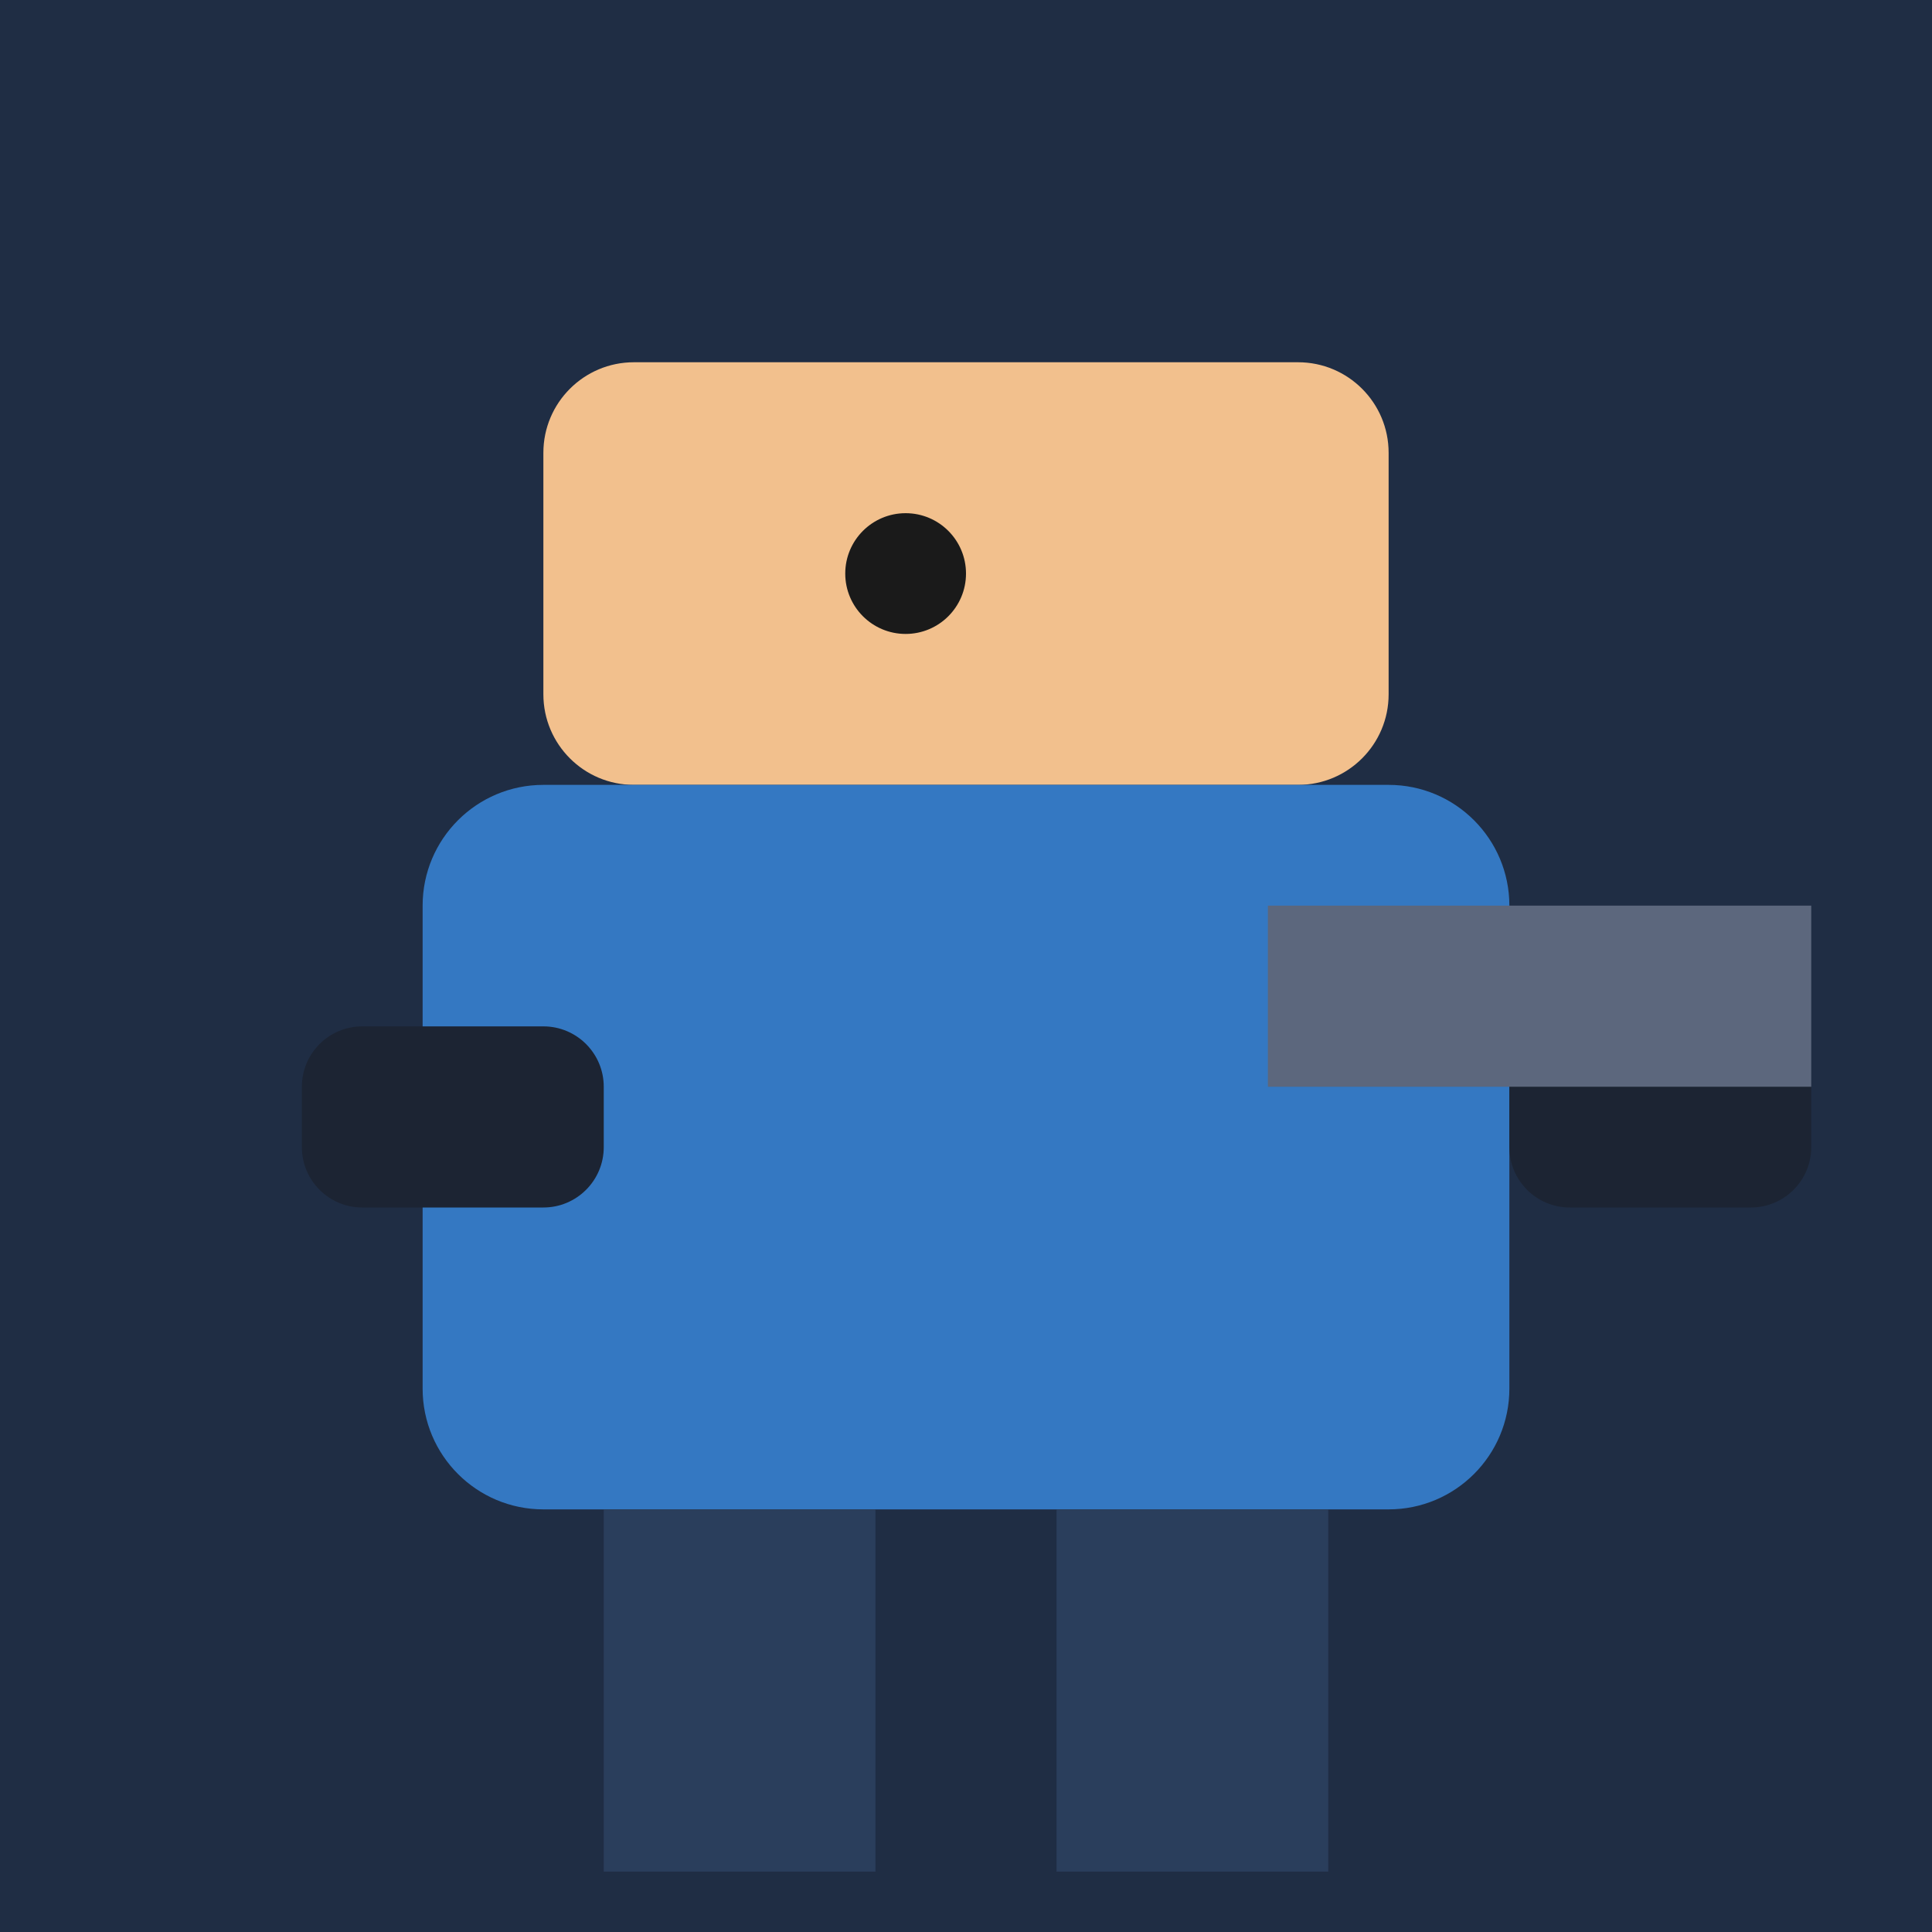
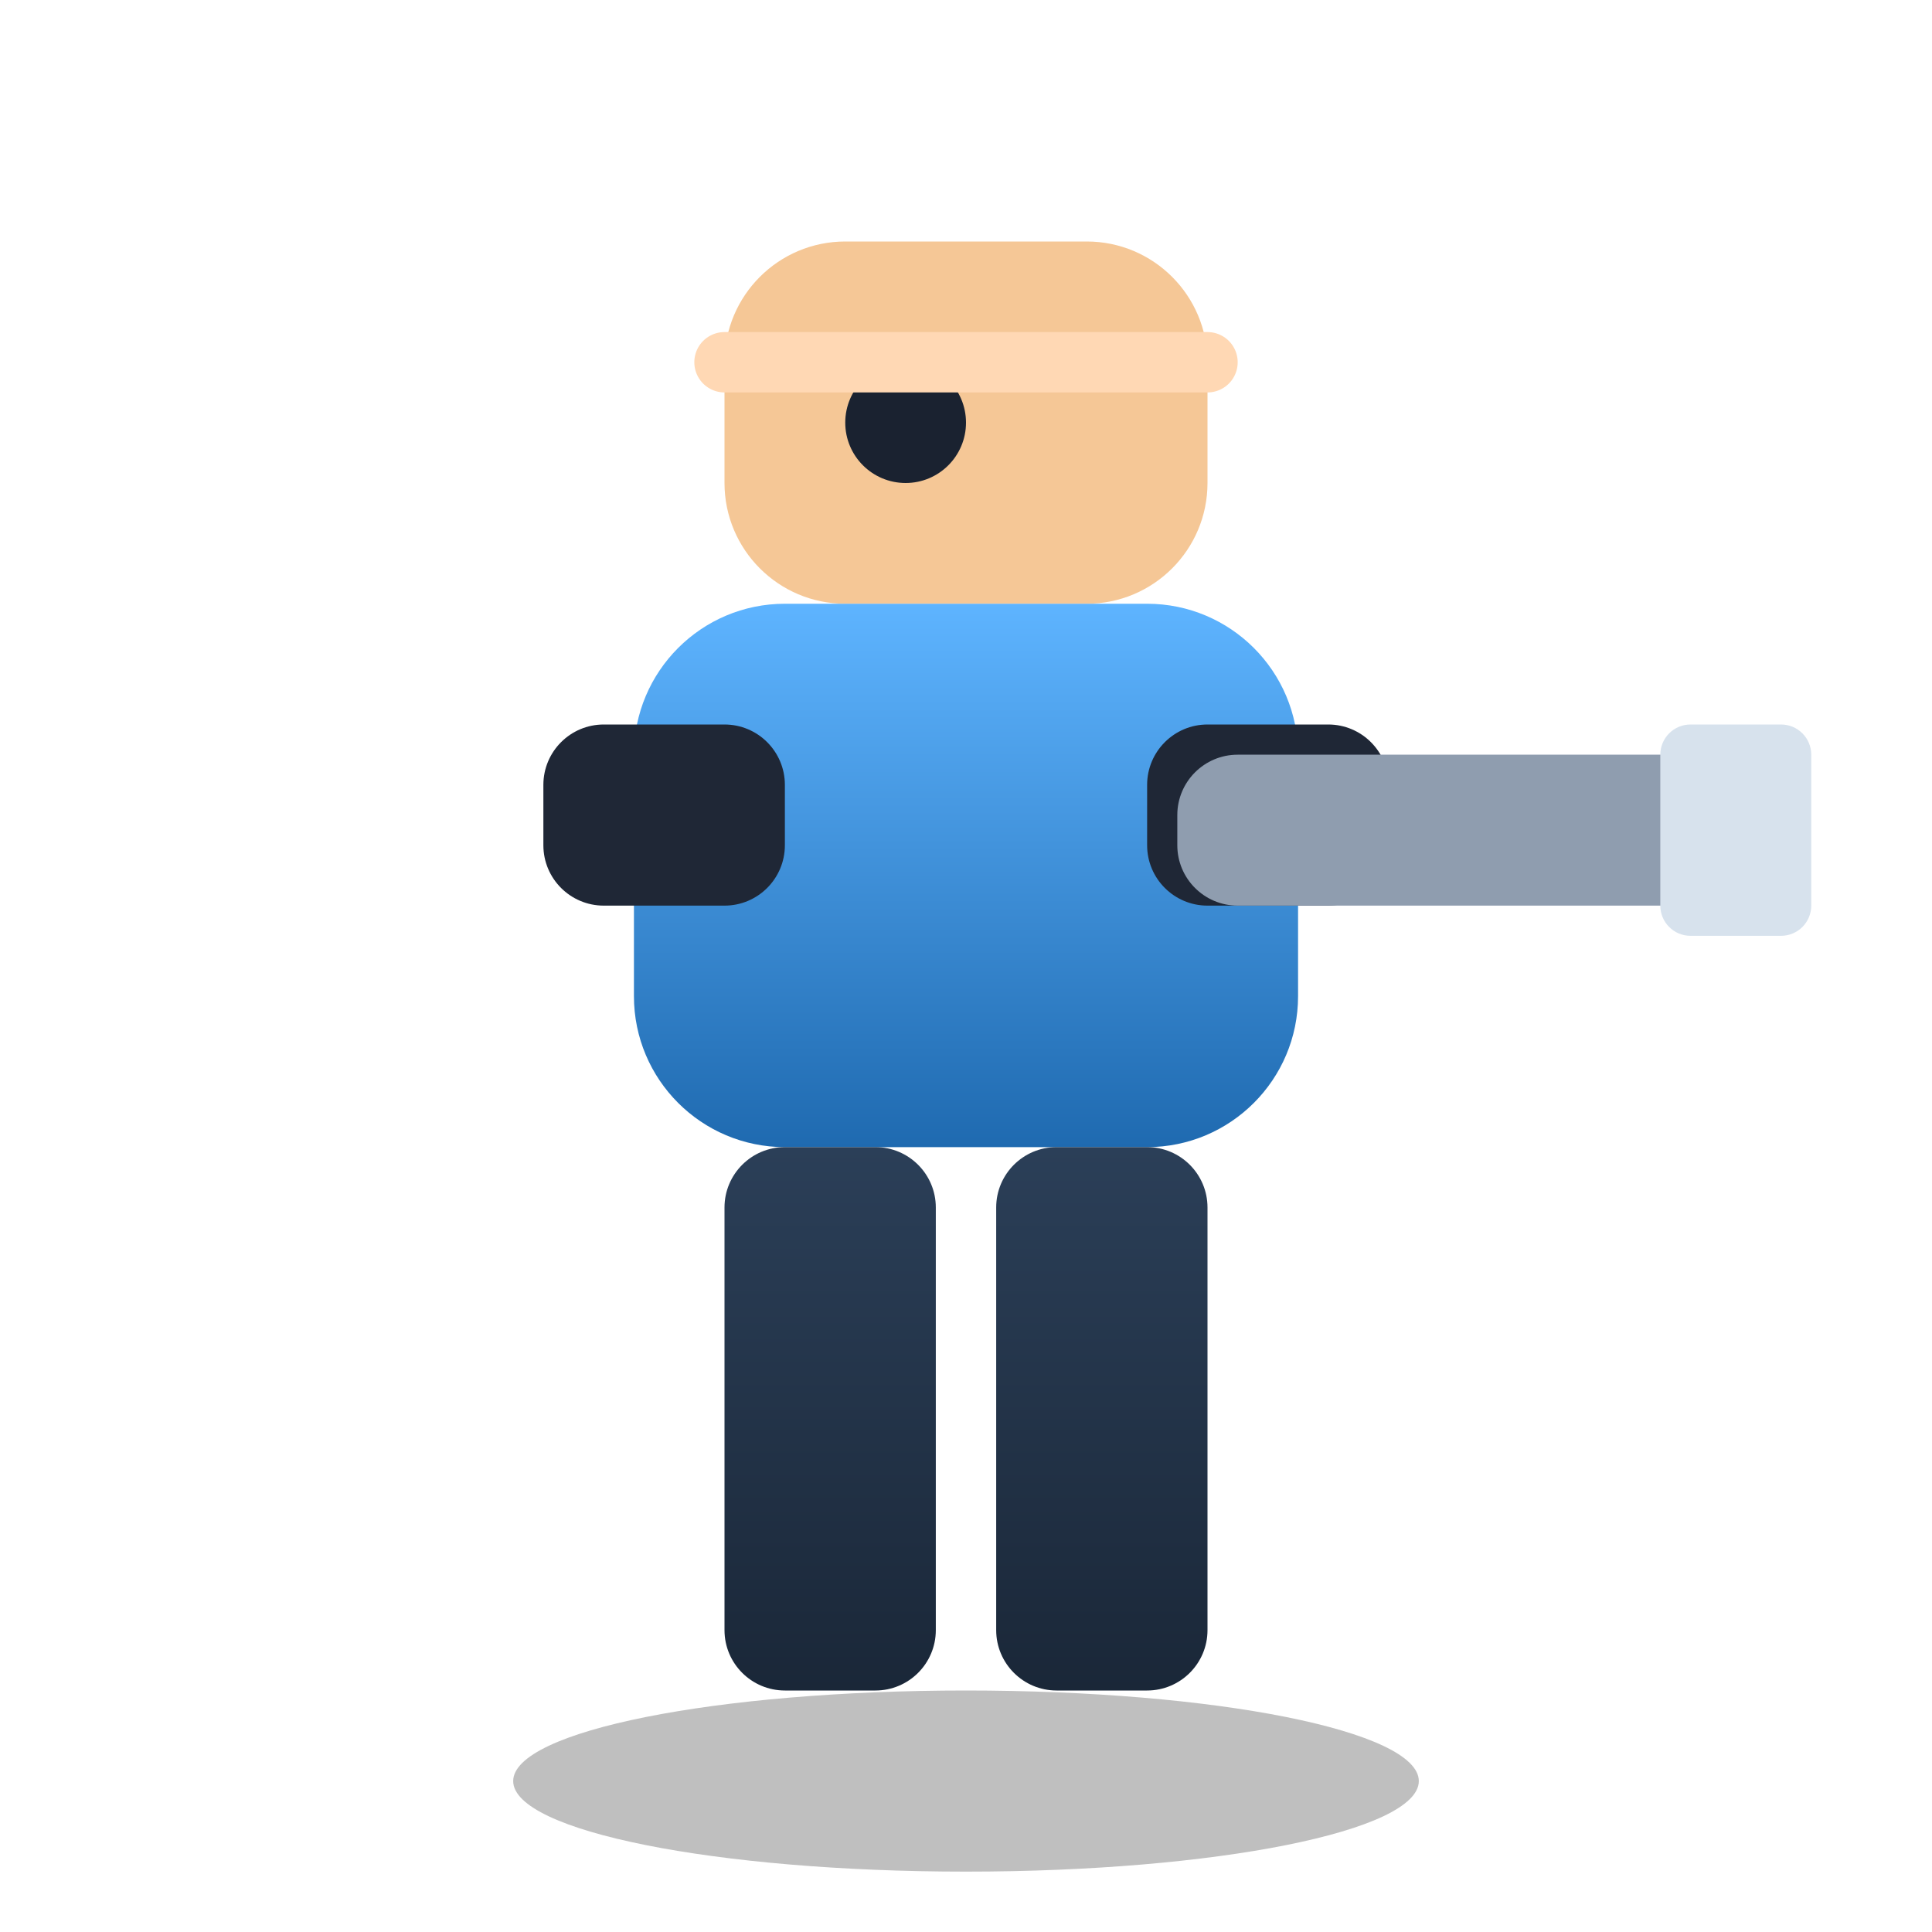
<svg xmlns="http://www.w3.org/2000/svg" viewBox="0 0 64 64">
-   <rect width="64" height="64" fill="#1f2d44" />
-   <rect x="18" y="12" width="28" height="14" rx="3" fill="#f2c08d" />
-   <rect x="14" y="26" width="36" height="24" rx="4" fill="#3478c2" />
-   <rect x="10" y="34" width="10" height="6" rx="2" fill="#1c2433" />
-   <rect x="50" y="34" width="10" height="6" rx="2" fill="#1c2433" />
-   <rect x="20" y="50" width="9" height="12" fill="#2a3e5c" />
-   <rect x="35" y="50" width="9" height="12" fill="#2a3e5c" />
-   <rect x="42" y="30" width="18" height="6" fill="#5c677d" />
-   <circle cx="30" cy="19" r="2" fill="#1a1a1a" />
+   <defs>
+     <linearGradient id="armor" x1="0" x2="0" y1="0" y2="1">
+       <stop offset="0" stop-color="#5eb4ff" />
+       <stop offset="1" stop-color="#1f6ab0" />
+     </linearGradient>
+     <linearGradient id="pants" x1="0" x2="0" y1="0" y2="1">
+       <stop offset="0" stop-color="#2b3f58" />
+       <stop offset="1" stop-color="#1a2738" />
+     </linearGradient>
+   </defs>
+   <ellipse cx="32" cy="59" rx="15" ry="3" fill="rgba(0,0,0,0.25)" />
+   <rect x="24" y="8" width="16" height="12" rx="4" fill="#f5c796" />
+   <rect x="21" y="20" width="22" height="18" rx="5" fill="url(#armor)" />
+   <rect x="18" y="24" width="8" height="6" rx="2" fill="#1f2736" />
+   <rect x="38" y="24" width="8" height="6" rx="2" fill="#1f2736" />
+   <rect x="24" y="38" width="7" height="18" rx="2" fill="url(#pants)" />
+   <rect x="33" y="38" width="7" height="18" rx="2" fill="url(#pants)" />
+   <rect x="39" y="25" width="20" height="5" rx="2" fill="#8f9daf" />
+   <rect x="55" y="24" width="5" height="7" rx="1" fill="#d7e2ed" />
+   <circle cx="30" cy="14" r="2" fill="#1a2230" />
+   <path d="M24 12h16" stroke="#ffd8b4" stroke-width="2" stroke-linecap="round" />
</svg>
